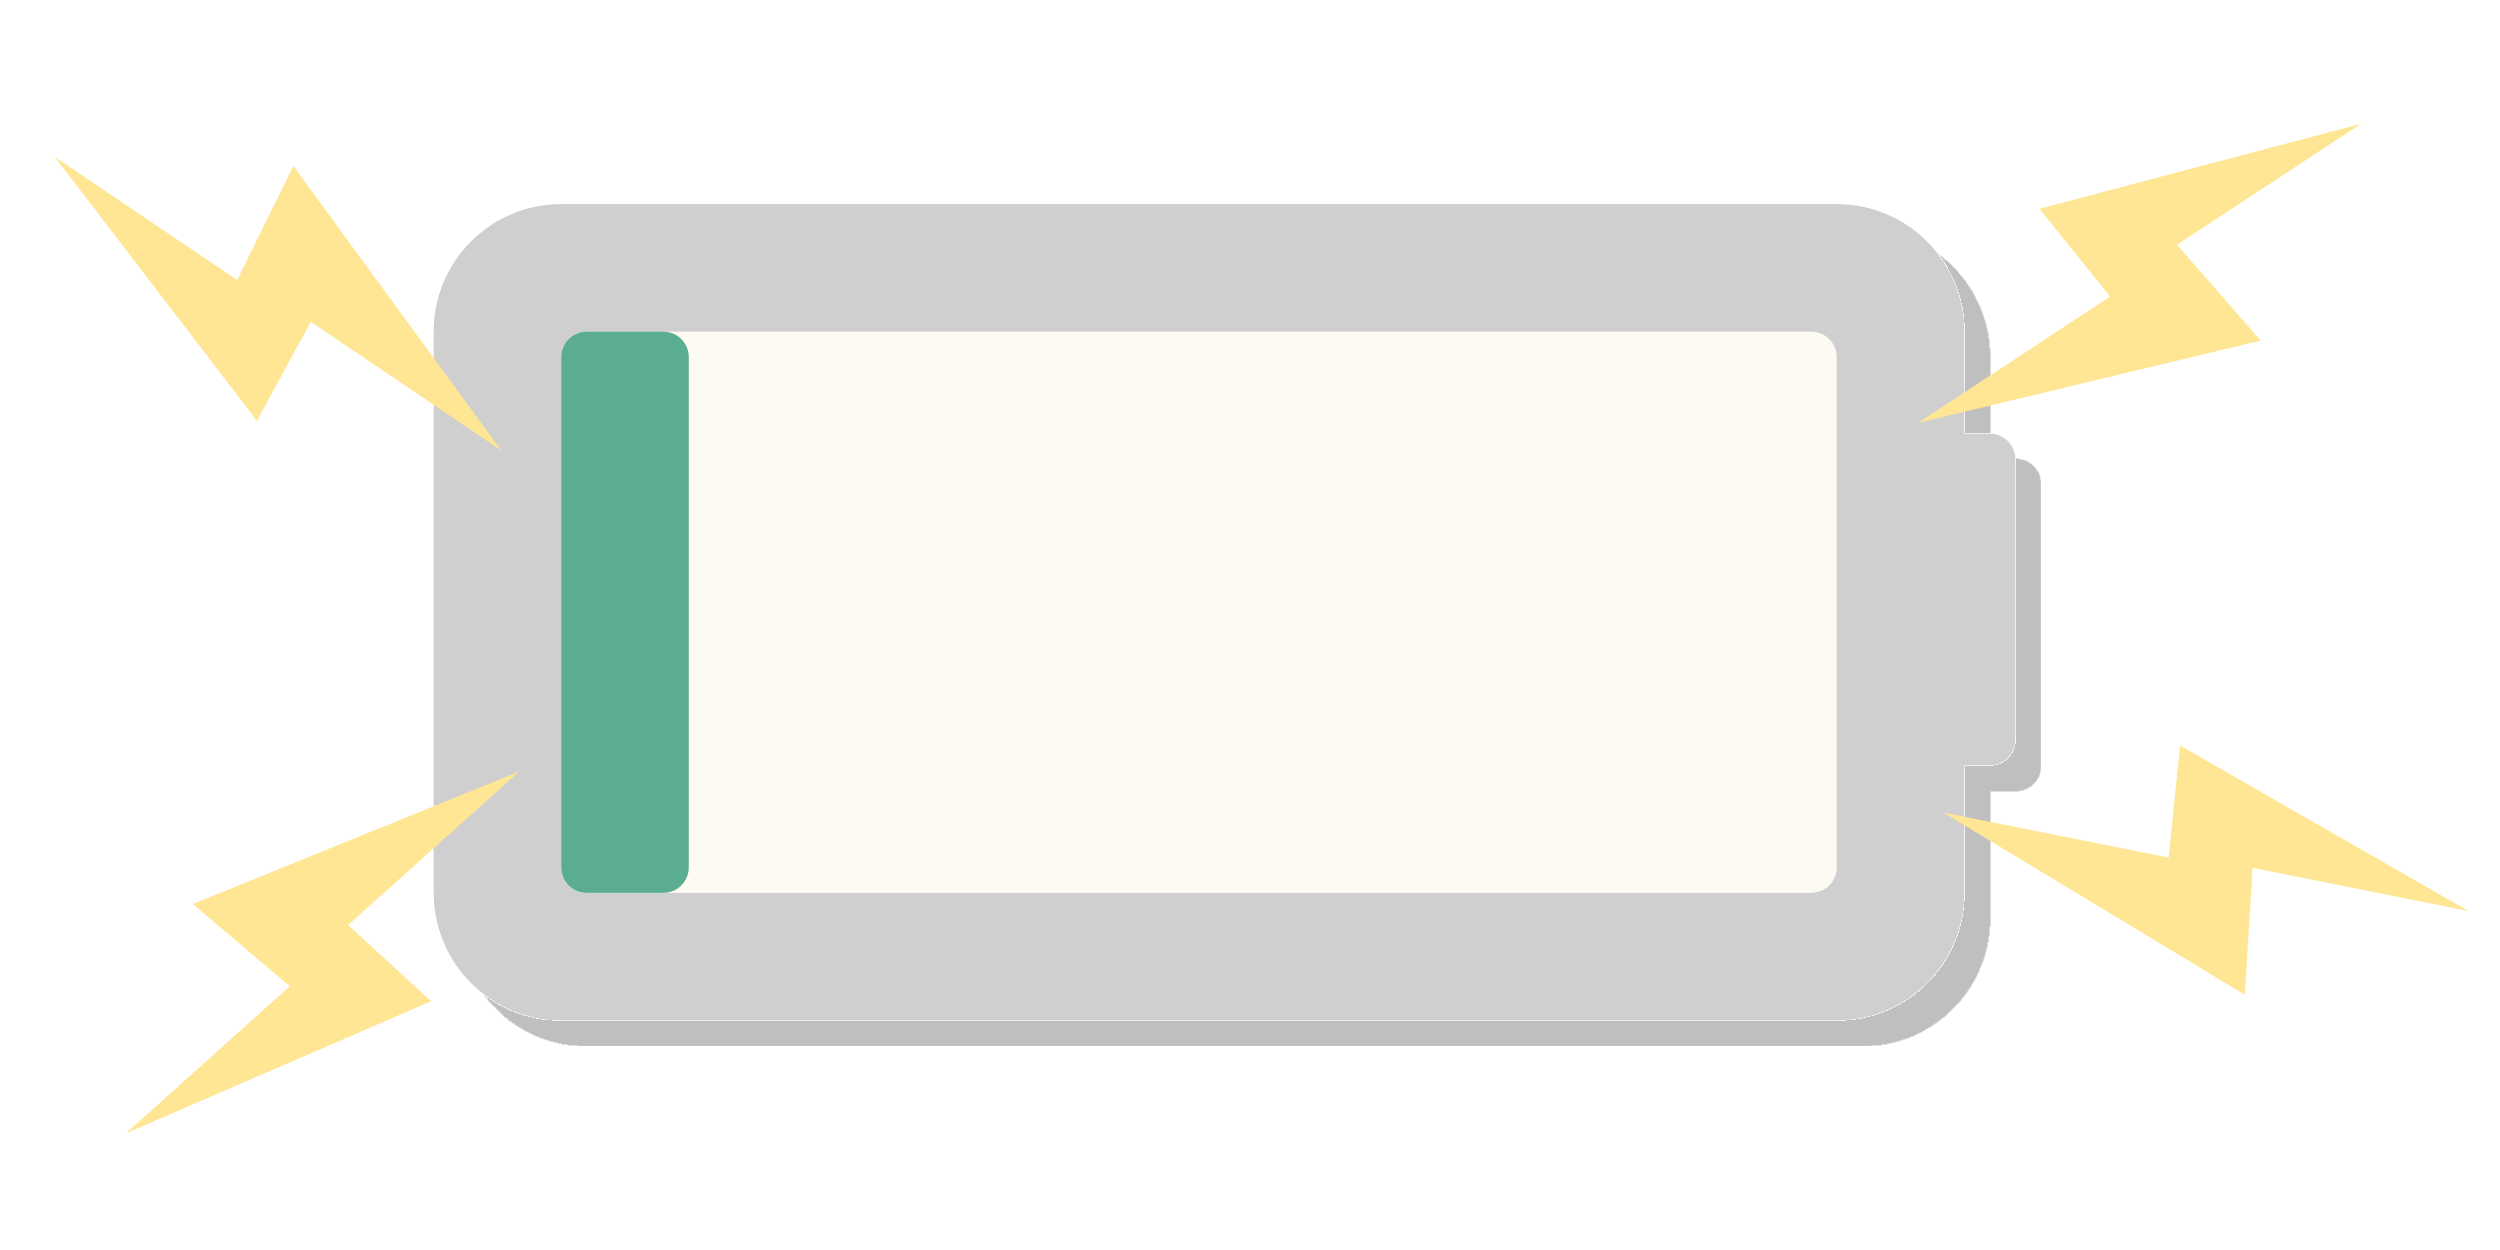
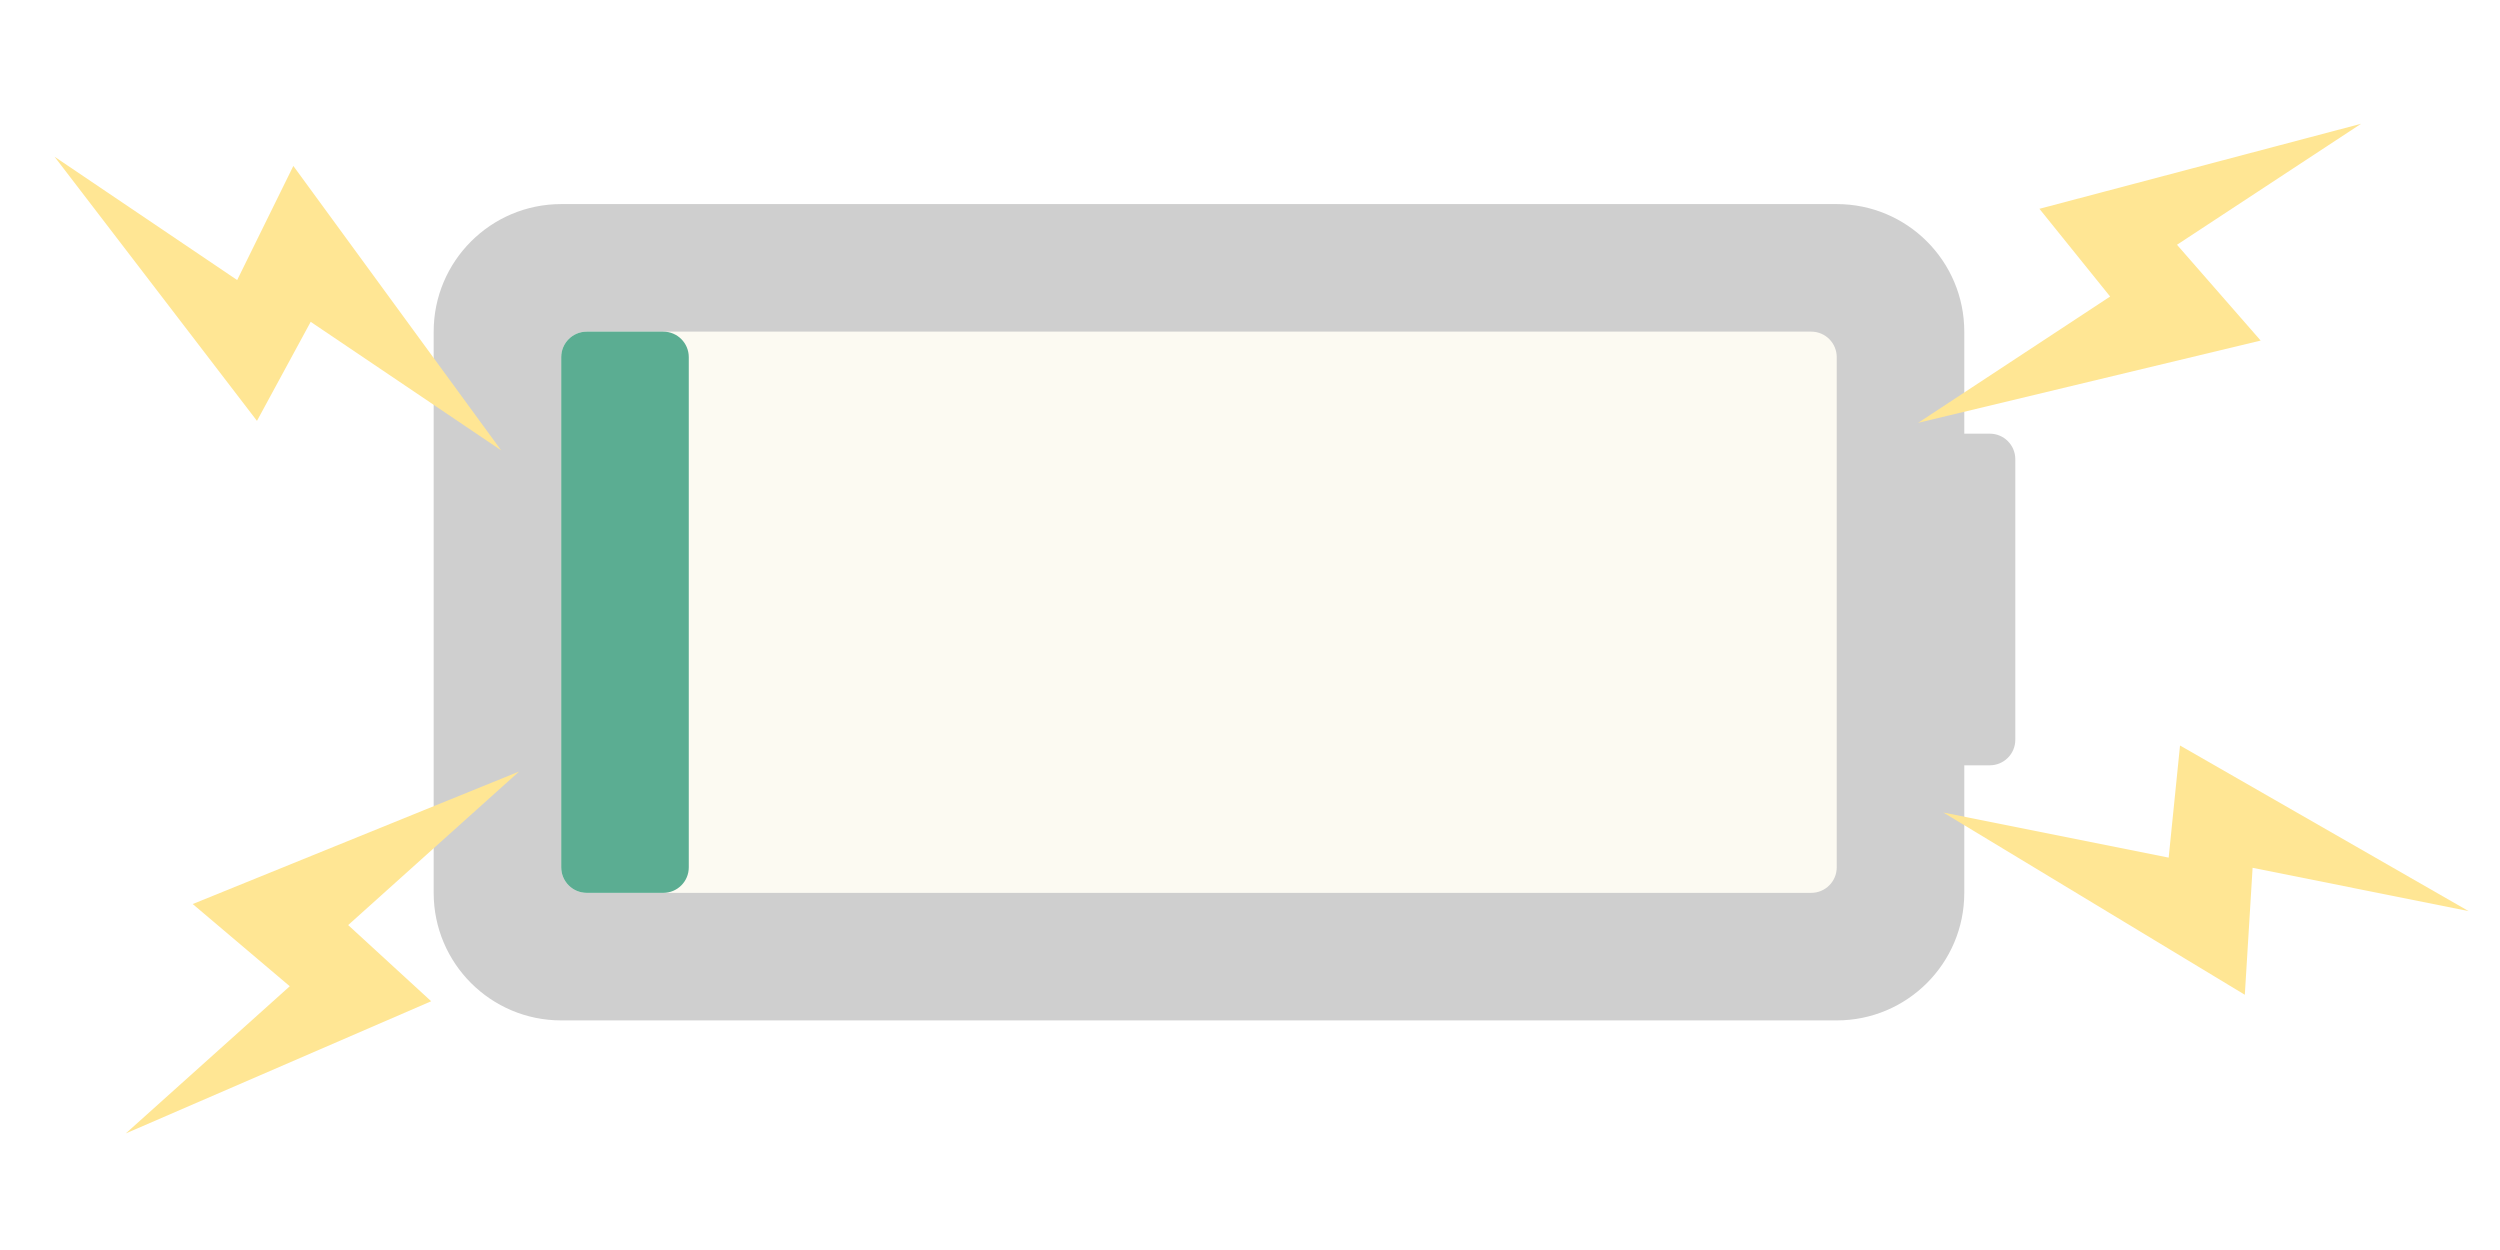
<svg xmlns="http://www.w3.org/2000/svg" width="98" height="49" viewBox="0 0 98 49" fill="none">
-   <g filter="url(#filter0_d)">
-     <rect x="17" y="8" width="60" height="32" rx="5" fill="#CFCFCF" />
-     <rect x="69" y="17" width="10" height="13" rx="1" fill="#CFCFCF" />
-     <rect x="22" y="13" width="50" height="22" rx="1" fill="#FCFAF2" />
-     <rect x="22" y="13" width="5" height="22" rx="1" fill="#5BAD92" />
-   </g>
+   <rect x="17" y="8" width="60" height="32" rx="5" fill="#CFCFCF" />
+   <rect x="69" y="17" width="10" height="13" rx="1" fill="#CFCFCF" />
+   <rect x="22" y="13" width="50" height="22" rx="1" fill="#FCFAF2" />
+   <rect x="22" y="13" width="5" height="22" rx="1" fill="#5BAD92" />
  <path d="M87.997 38.995L88.302 34.018L96.771 35.716L85.457 29.224L85.012 33.619L76.178 31.851L87.997 38.995Z" fill="#FFE694" />
  <path d="M88.618 13.35L85.338 9.595L92.556 4.851L79.945 8.185L82.717 11.624L75.191 16.575L88.618 13.35Z" fill="#FFE694" />
  <path d="M7.554 35.438L11.359 38.661L4.931 44.43L16.902 39.249L13.648 36.263L20.35 30.243L7.554 35.438Z" fill="#FFE694" />
  <path d="M11.499 6.505L9.297 10.978L2.139 6.144L10.073 16.498L12.179 12.616L19.647 17.655L11.499 6.505Z" fill="#FFE694" />
-   <defs>
-     <filter id="filter0_d" x="17" y="8" width="63" height="33" filterUnits="userSpaceOnUse" color-interpolation-filters="sRGB">
-       <feFlood flood-opacity="0" result="BackgroundImageFix" />
-       <feColorMatrix in="SourceAlpha" type="matrix" values="0 0 0 0 0 0 0 0 0 0 0 0 0 0 0 0 0 0 127 0" result="hardAlpha" />
-       <feOffset dx="1" dy="1" />
-       <feComposite in2="hardAlpha" operator="out" />
-       <feColorMatrix type="matrix" values="0 0 0 0 0 0 0 0 0 0 0 0 0 0 0 0 0 0 0.25 0" />
-       <feBlend mode="normal" in2="BackgroundImageFix" result="effect1_dropShadow" />
-       <feBlend mode="normal" in="SourceGraphic" in2="effect1_dropShadow" result="shape" />
-     </filter>
-   </defs>
</svg>
